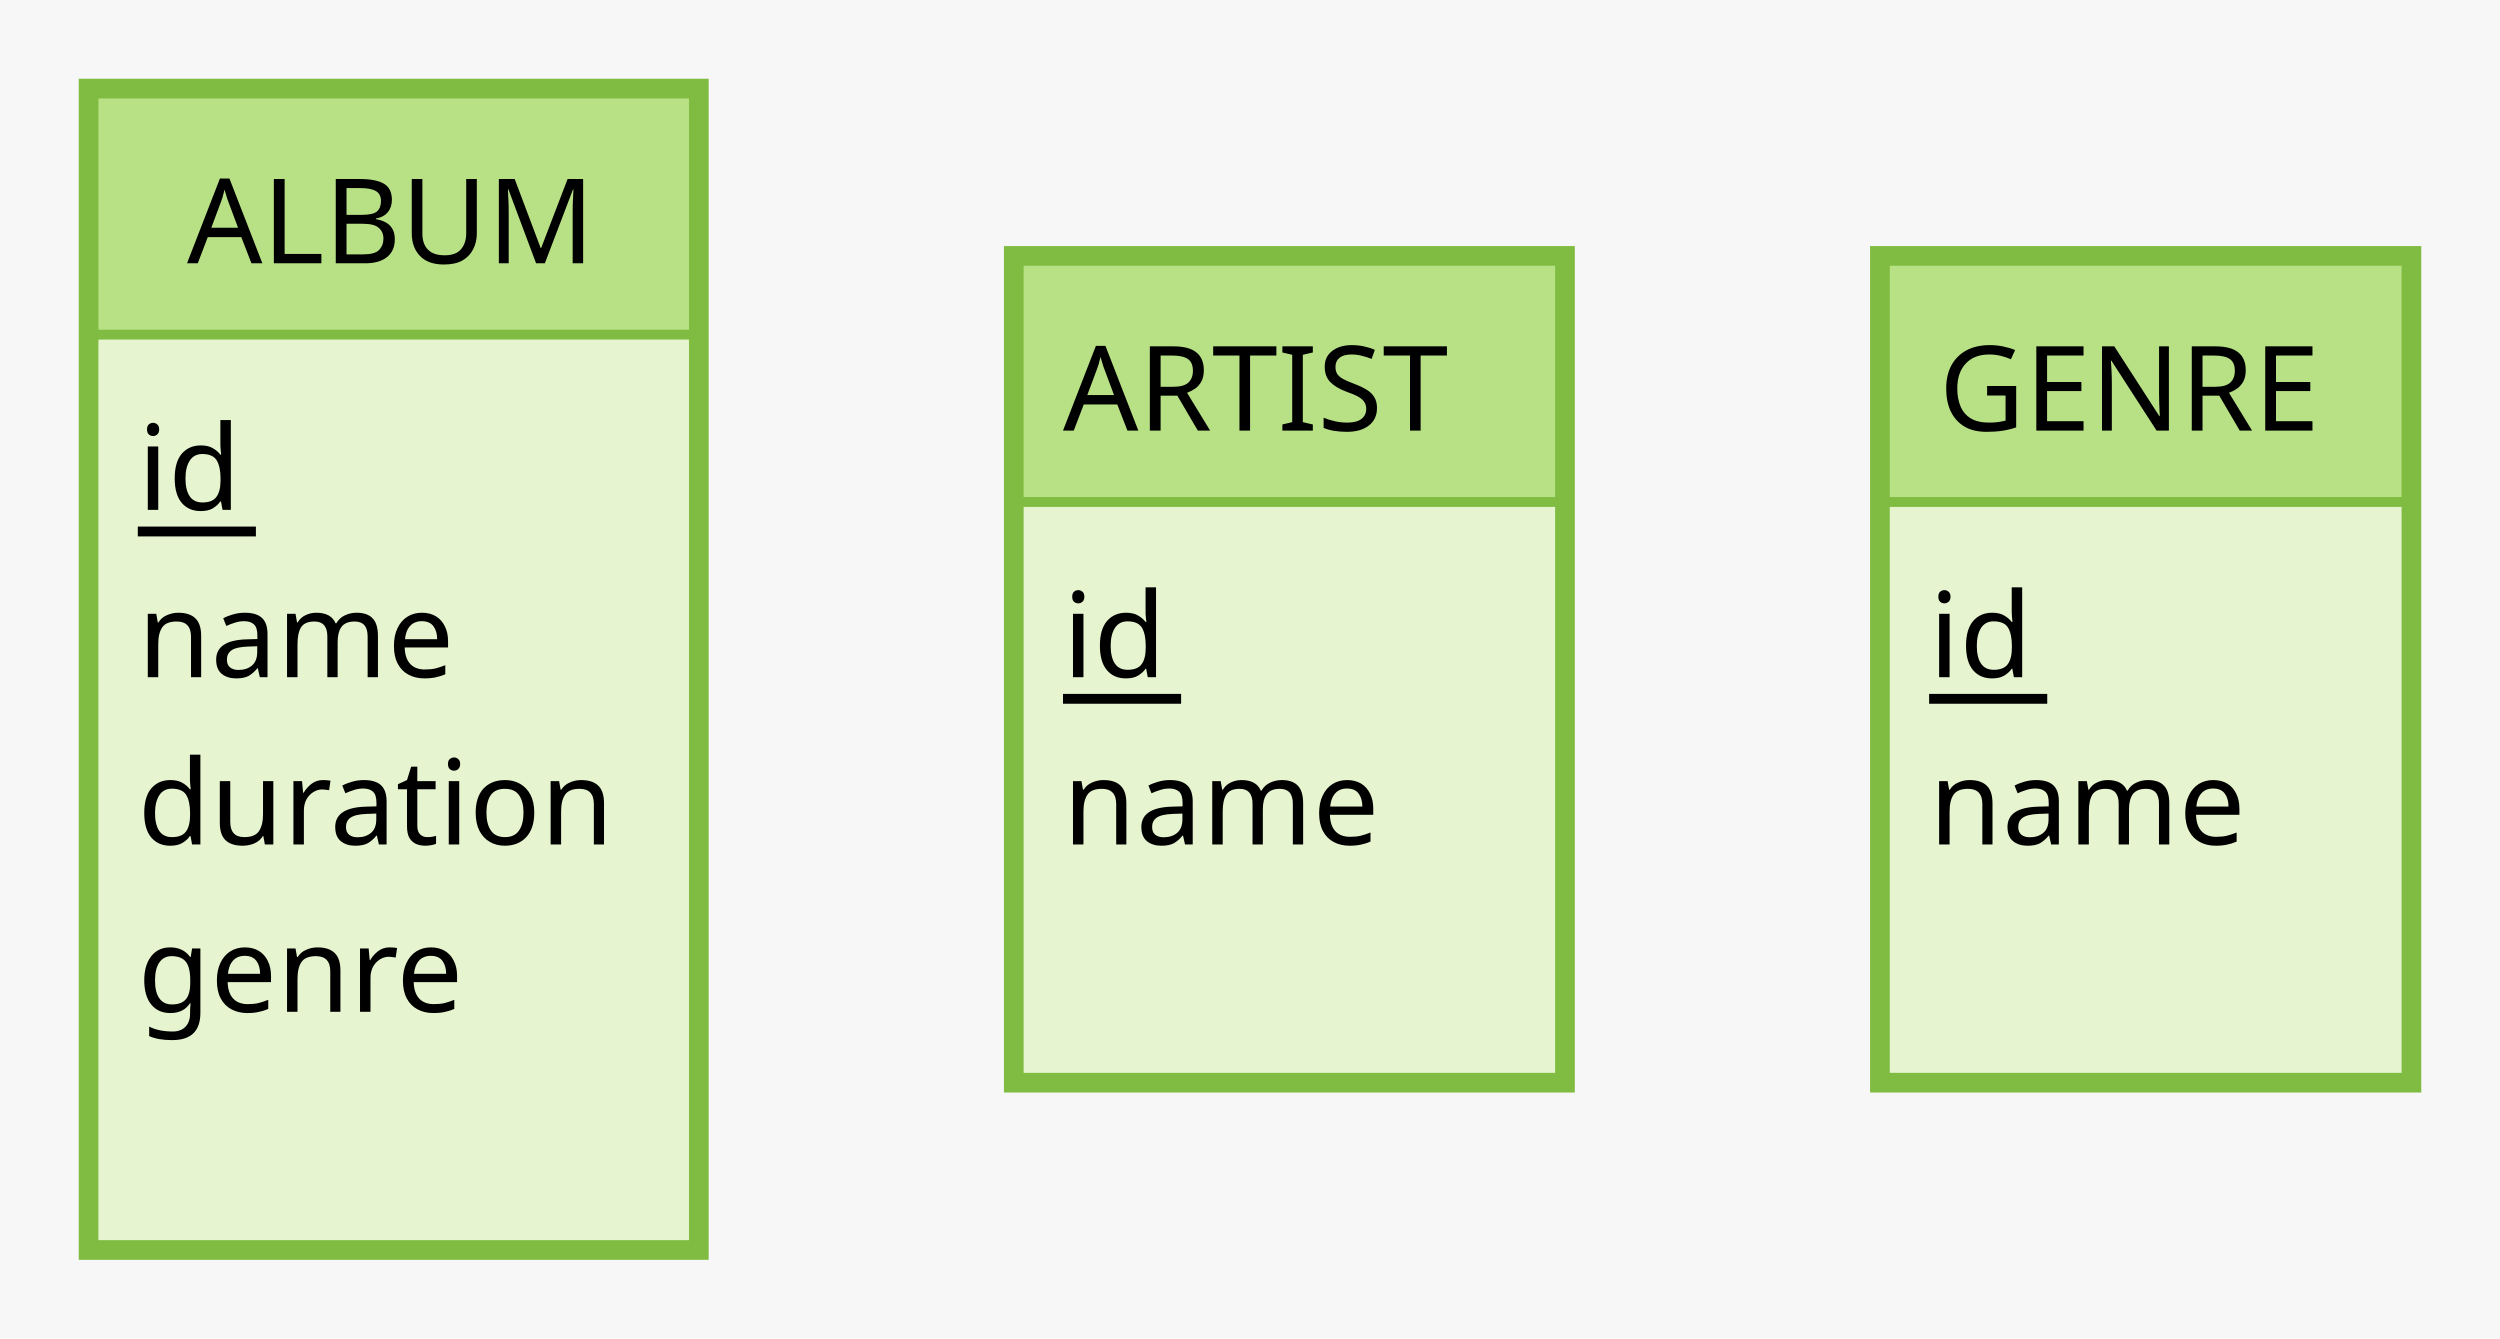
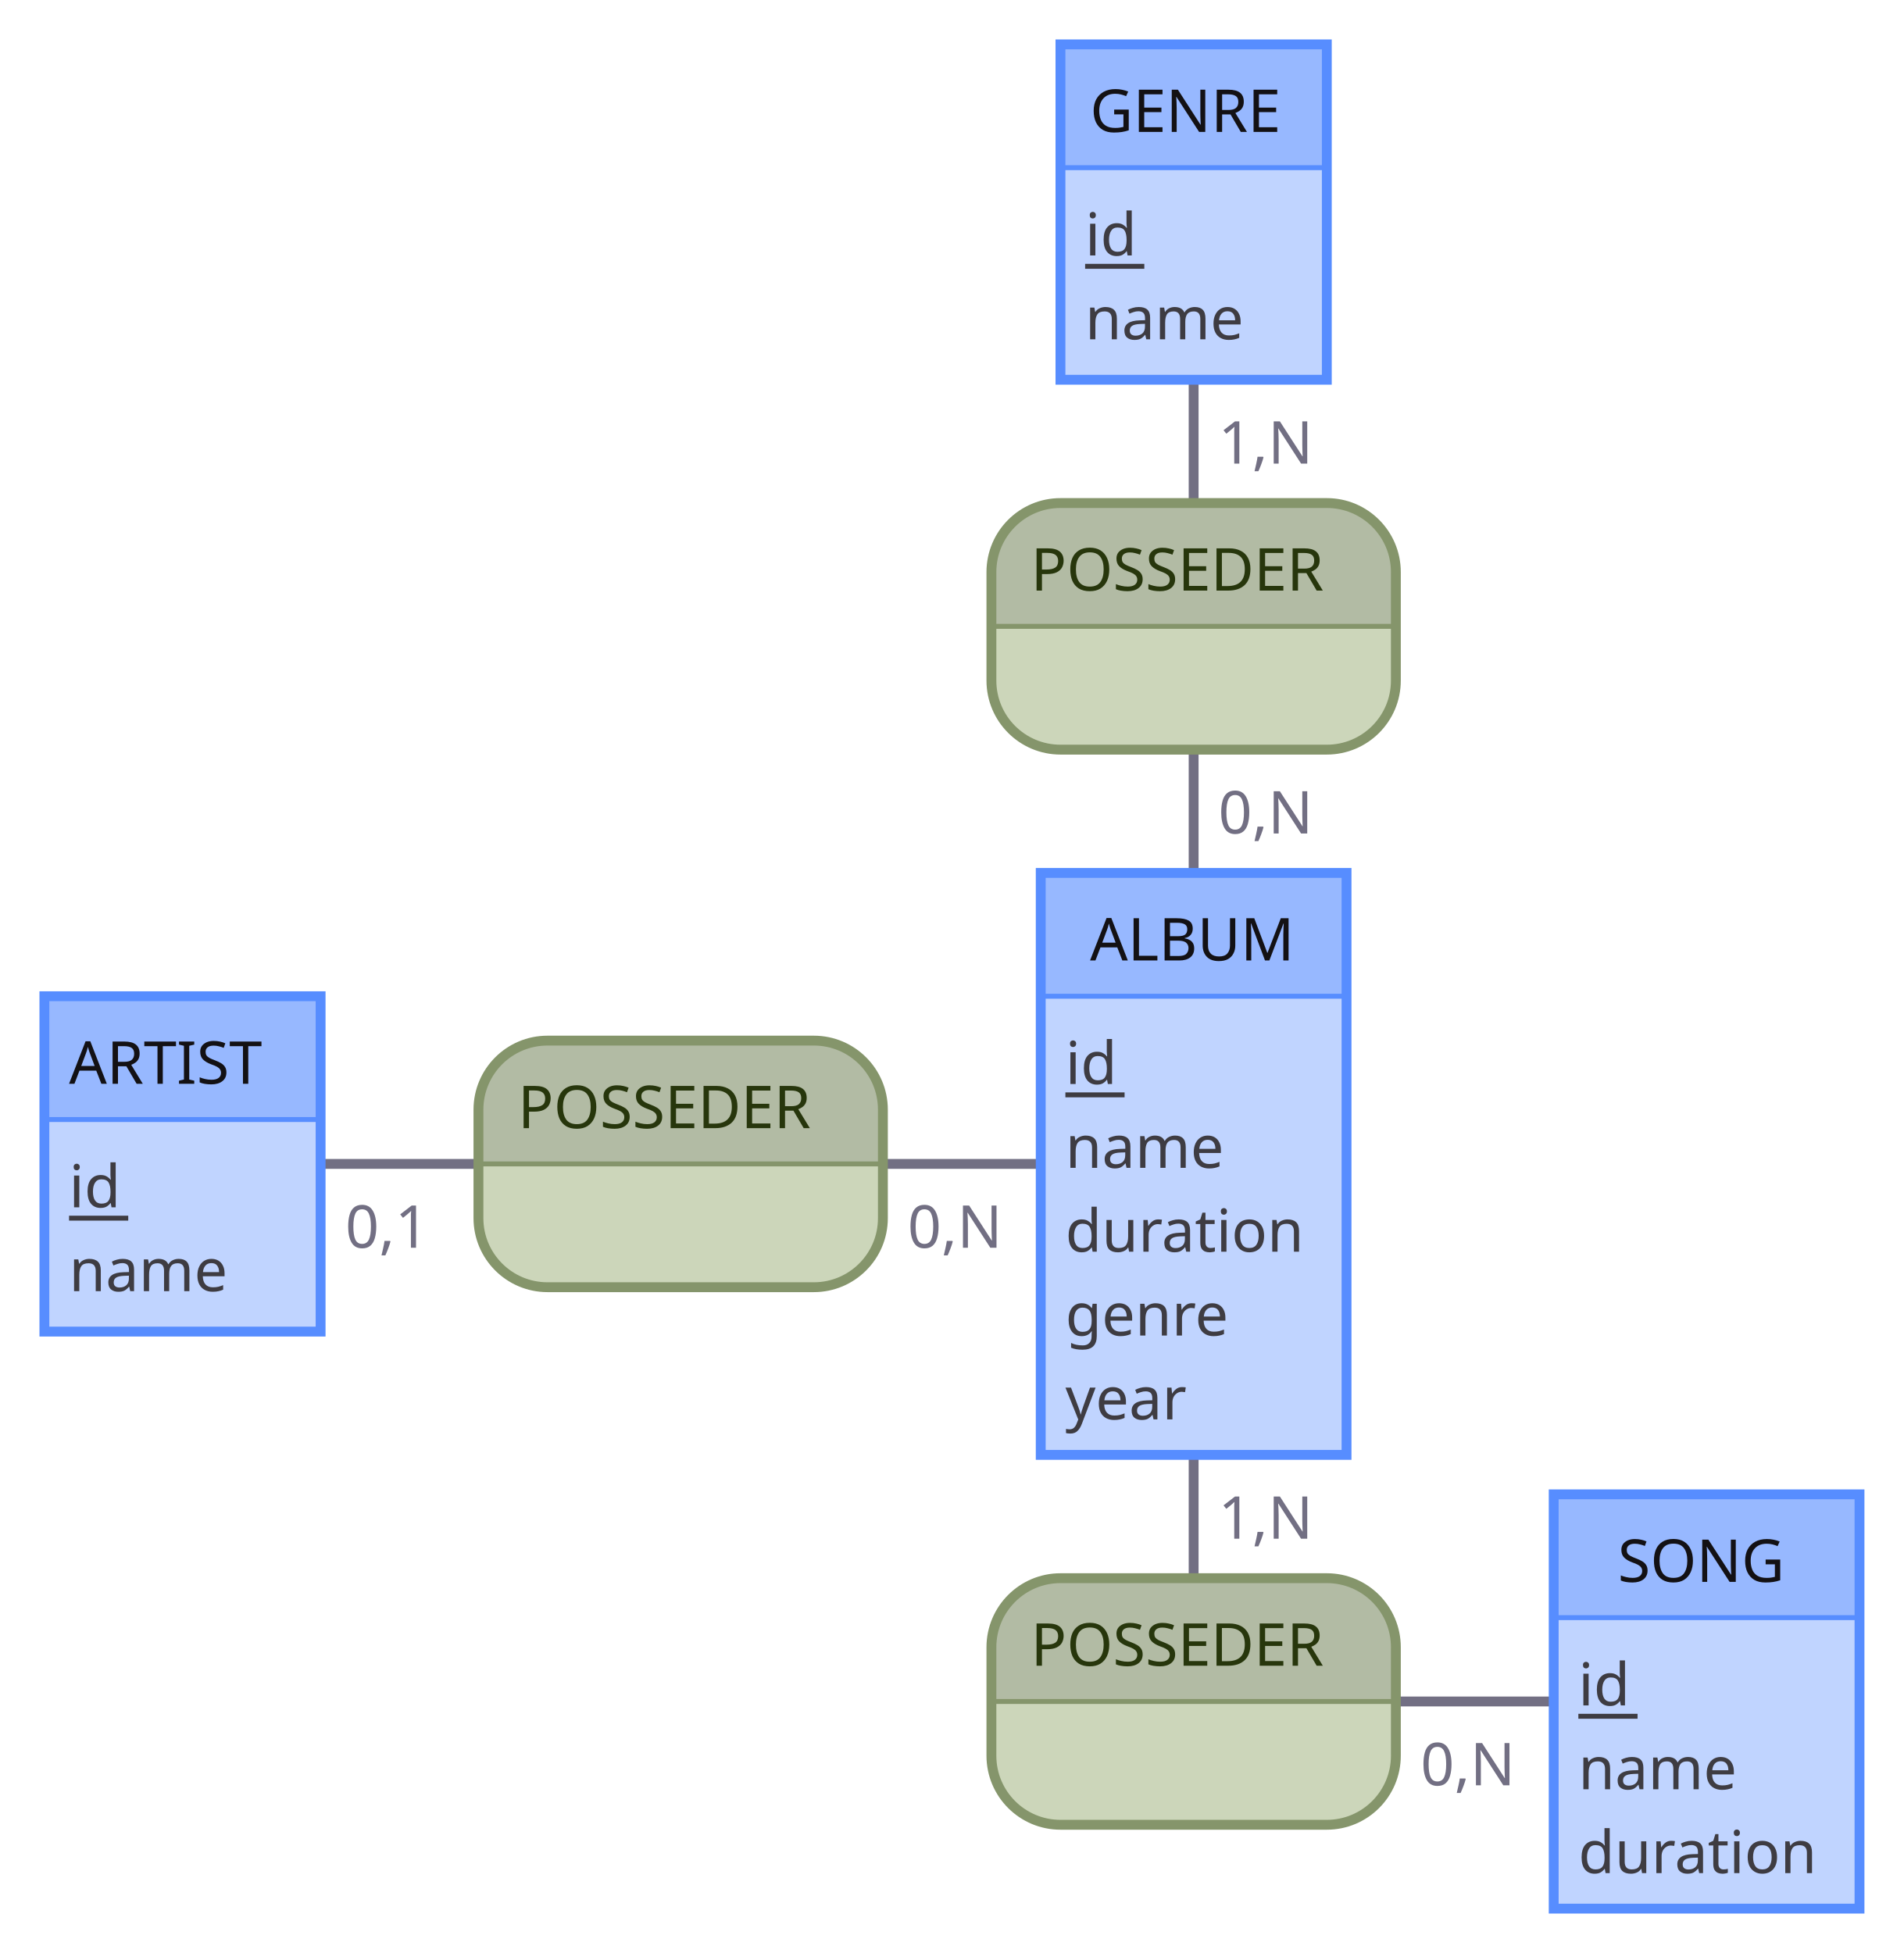
- <svg xmlns="http://www.w3.org/2000/svg" width="254" height="136" viewBox="0 0 254 136">
-   <rect id="frame" x="0" y="0" width="254" height="136" fill="#f7f7f7" stroke="none" stroke-width="0" />
+ <svg xmlns="http://www.w3.org/2000/svg" width="386" height="396" viewBox="0 0 386 396">
+   <rect id="frame" x="0" y="0" width="386" height="396" fill="none" stroke="none" stroke-width="0" />
  <g>
+     <line x1="242" y1="236" x2="242" y2="127" stroke="#726f83" stroke-width="2" />
+     <text x="247" y="169" fill="#726f83" font-family="Verdana" font-size="12">0,N</text>
+     <line x1="242" y1="43" x2="242" y2="127" stroke="#726f83" stroke-width="2" />
+     <text x="247" y="94" fill="#726f83" font-family="Verdana" font-size="12">1,N</text>
    <g>
-       <rect x="9" y="9" width="62" height="25" fill="#b8e186" stroke="#b8e186" stroke-width="0" opacity="1" />
-       <rect x="9" y="34" width="62" height="93" fill="#e6f5d0" stroke="#e6f5d0" stroke-width="0" opacity="1" />
-       <rect x="9" y="9" width="62" height="118" fill="none" stroke="#7fbc41" stroke-width="2" opacity="1" />
-       <line x1="9" y1="34" x2="71" y2="34" stroke="#7fbc41" stroke-width="1" />
+       <path d="M269 102 a14 14 90 0 1 14 14 V127 h-82 V116 a14 14 90 0 1 14 -14" fill="#b2bba4" stroke="#b2bba4" stroke-width="0" />
+       <path d="M283 127 v11 a14 14 90 0 1 -14 14 H215 a14 14 90 0 1 -14 -14 V127 H82" fill="#ccd6ba" stroke="#ccd6ba" stroke-width="0" />
+       <rect x="201" y="102" width="82" height="50" fill="none" rx="14" stroke="#85956b" stroke-width="2" />
+       <line x1="201" y1="127" x2="283" y2="127" stroke="#85956b" stroke-width="1" />
+       <text x="209" y="119.75" fill="#27360c" font-family="Verdana" font-size="12">POSSEDER</text>
    </g>
-     <text x="19" y="26.75" fill="#000" font-family="Verdana" font-size="12">ALBUM</text>
-     <text x="14" y="51.8" fill="#000" font-family="Verdana" font-size="12">id</text>
-     <line x1="14" y1="54" x2="26" y2="54" stroke="#000" stroke-width="1" />
-     <text x="14" y="68.8" fill="#000" font-family="Verdana" font-size="12">name</text>
-     <text x="14" y="85.8" fill="#000" font-family="Verdana" font-size="12">duration</text>
-     <text x="14" y="102.8" fill="#000" font-family="Verdana" font-size="12">genre</text>
+   </g>
+   <g>
+     <line x1="242" y1="236" x2="138" y2="236" stroke="#726f83" stroke-width="2" />
+     <text x="184" y="253" fill="#726f83" font-family="Verdana" font-size="12">0,N</text>
+     <line x1="37" y1="236" x2="138" y2="236" stroke="#726f83" stroke-width="2" />
+     <text x="70" y="253" fill="#726f83" font-family="Verdana" font-size="12">0,1</text>
+     <g>
+       <path d="M165 211 a14 14 90 0 1 14 14 V236 h-82 V225 a14 14 90 0 1 14 -14" fill="#b2bba4" stroke="#b2bba4" stroke-width="0" />
+       <path d="M179 236 v11 a14 14 90 0 1 -14 14 H111 a14 14 90 0 1 -14 -14 V236 H82" fill="#ccd6ba" stroke="#ccd6ba" stroke-width="0" />
+       <rect x="97" y="211" width="82" height="50" fill="none" rx="14" stroke="#85956b" stroke-width="2" />
+       <line x1="97" y1="236" x2="179" y2="236" stroke="#85956b" stroke-width="1" />
+       <text x="105" y="228.75" fill="#27360c" font-family="Verdana" font-size="12">POSSEDER</text>
+     </g>
+   </g>
+   <g>
+     <line x1="242" y1="236" x2="242" y2="345" stroke="#726f83" stroke-width="2" />
+     <text x="247" y="312" fill="#726f83" font-family="Verdana" font-size="12">1,N</text>
+     <line x1="346" y1="345" x2="242" y2="345" stroke="#726f83" stroke-width="2" />
+     <text x="288" y="362" fill="#726f83" font-family="Verdana" font-size="12">0,N</text>
+     <g>
+       <path d="M269 320 a14 14 90 0 1 14 14 V345 h-82 V334 a14 14 90 0 1 14 -14" fill="#b2bba4" stroke="#b2bba4" stroke-width="0" />
+       <path d="M283 345 v11 a14 14 90 0 1 -14 14 H215 a14 14 90 0 1 -14 -14 V345 H82" fill="#ccd6ba" stroke="#ccd6ba" stroke-width="0" />
+       <rect x="201" y="320" width="82" height="50" fill="none" rx="14" stroke="#85956b" stroke-width="2" />
+       <line x1="201" y1="345" x2="283" y2="345" stroke="#85956b" stroke-width="1" />
+       <text x="209" y="337.75" fill="#27360c" font-family="Verdana" font-size="12">POSSEDER</text>
+     </g>
  </g>
  <g>
    <g>
-       <rect x="103" y="26" width="56" height="25" fill="#b8e186" stroke="#b8e186" stroke-width="0" opacity="1" />
-       <rect x="103" y="51" width="56" height="59" fill="#e6f5d0" stroke="#e6f5d0" stroke-width="0" opacity="1" />
-       <rect x="103" y="26" width="56" height="84" fill="none" stroke="#7fbc41" stroke-width="2" opacity="1" />
-       <line x1="103" y1="51" x2="159" y2="51" stroke="#7fbc41" stroke-width="1" />
+       <rect x="215" y="9" width="54" height="25" fill="#97b8ff" stroke="#97b8ff" stroke-width="0" opacity="1" />
+       <rect x="215" y="34" width="54" height="43" fill="#c0d4ff" stroke="#c0d4ff" stroke-width="0" opacity="1" />
+       <rect x="215" y="9" width="54" height="68" fill="none" stroke="#578dff" stroke-width="2" opacity="1" />
+       <line x1="215" y1="34" x2="269" y2="34" stroke="#578dff" stroke-width="1" />
    </g>
-     <text x="108" y="43.75" fill="#000" font-family="Verdana" font-size="12">ARTIST</text>
-     <text x="108" y="68.8" fill="#000" font-family="Verdana" font-size="12">id</text>
-     <line x1="108" y1="71" x2="120" y2="71" stroke="#000" stroke-width="1" />
-     <text x="108" y="85.8" fill="#000" font-family="Verdana" font-size="12">name</text>
+     <text x="221" y="26.75" fill="#131114" font-family="Verdana" font-size="12">GENRE</text>
+     <text x="220" y="51.8" fill="#3e3c42" font-family="Verdana" font-size="12">id</text>
+     <line x1="220" y1="54" x2="232" y2="54" stroke="#3e3c42" stroke-width="1" />
+     <text x="220" y="68.8" fill="#3e3c42" font-family="Verdana" font-size="12">name</text>
  </g>
  <g>
    <g>
-       <rect x="191" y="26" width="54" height="25" fill="#b8e186" stroke="#b8e186" stroke-width="0" opacity="1" />
-       <rect x="191" y="51" width="54" height="59" fill="#e6f5d0" stroke="#e6f5d0" stroke-width="0" opacity="1" />
-       <rect x="191" y="26" width="54" height="84" fill="none" stroke="#7fbc41" stroke-width="2" opacity="1" />
-       <line x1="191" y1="51" x2="245" y2="51" stroke="#7fbc41" stroke-width="1" />
+       <rect x="9" y="202" width="56" height="25" fill="#97b8ff" stroke="#97b8ff" stroke-width="0" opacity="1" />
+       <rect x="9" y="227" width="56" height="43" fill="#c0d4ff" stroke="#c0d4ff" stroke-width="0" opacity="1" />
+       <rect x="9" y="202" width="56" height="68" fill="none" stroke="#578dff" stroke-width="2" opacity="1" />
+       <line x1="9" y1="227" x2="65" y2="227" stroke="#578dff" stroke-width="1" />
    </g>
-     <text x="197" y="43.75" fill="#000" font-family="Verdana" font-size="12">GENRE</text>
-     <text x="196" y="68.8" fill="#000" font-family="Verdana" font-size="12">id</text>
-     <line x1="196" y1="71" x2="208" y2="71" stroke="#000" stroke-width="1" />
-     <text x="196" y="85.8" fill="#000" font-family="Verdana" font-size="12">name</text>
+     <text x="14" y="219.75" fill="#131114" font-family="Verdana" font-size="12">ARTIST</text>
+     <text x="14" y="244.8" fill="#3e3c42" font-family="Verdana" font-size="12">id</text>
+     <line x1="14" y1="247" x2="26" y2="247" stroke="#3e3c42" stroke-width="1" />
+     <text x="14" y="261.8" fill="#3e3c42" font-family="Verdana" font-size="12">name</text>
+   </g>
+   <g>
+     <g>
+       <rect x="211" y="177" width="62" height="25" fill="#97b8ff" stroke="#97b8ff" stroke-width="0" opacity="1" />
+       <rect x="211" y="202" width="62" height="93" fill="#c0d4ff" stroke="#c0d4ff" stroke-width="0" opacity="1" />
+       <rect x="211" y="177" width="62" height="118" fill="none" stroke="#578dff" stroke-width="2" opacity="1" />
+       <line x1="211" y1="202" x2="273" y2="202" stroke="#578dff" stroke-width="1" />
+     </g>
+     <text x="221" y="194.75" fill="#131114" font-family="Verdana" font-size="12">ALBUM</text>
+     <text x="216" y="219.8" fill="#3e3c42" font-family="Verdana" font-size="12">id</text>
+     <line x1="216" y1="222" x2="228" y2="222" stroke="#3e3c42" stroke-width="1" />
+     <text x="216" y="236.8" fill="#3e3c42" font-family="Verdana" font-size="12">name</text>
+     <text x="216" y="253.8" fill="#3e3c42" font-family="Verdana" font-size="12">duration</text>
+     <text x="216" y="270.8" fill="#3e3c42" font-family="Verdana" font-size="12">genre</text>
+     <text x="216" y="287.8" fill="#3e3c42" font-family="Verdana" font-size="12">year</text>
+   </g>
+   <g>
+     <g>
+       <rect x="315" y="303" width="62" height="25" fill="#97b8ff" stroke="#97b8ff" stroke-width="0" opacity="1" />
+       <rect x="315" y="328" width="62" height="59" fill="#c0d4ff" stroke="#c0d4ff" stroke-width="0" opacity="1" />
+       <rect x="315" y="303" width="62" height="84" fill="none" stroke="#578dff" stroke-width="2" opacity="1" />
+       <line x1="315" y1="328" x2="377" y2="328" stroke="#578dff" stroke-width="1" />
+     </g>
+     <text x="328" y="320.75" fill="#131114" font-family="Verdana" font-size="12">SONG</text>
+     <text x="320" y="345.8" fill="#3e3c42" font-family="Verdana" font-size="12">id</text>
+     <line x1="320" y1="348" x2="332" y2="348" stroke="#3e3c42" stroke-width="1" />
+     <text x="320" y="362.8" fill="#3e3c42" font-family="Verdana" font-size="12">name</text>
+     <text x="320" y="379.8" fill="#3e3c42" font-family="Verdana" font-size="12">duration</text>
  </g>
</svg>
